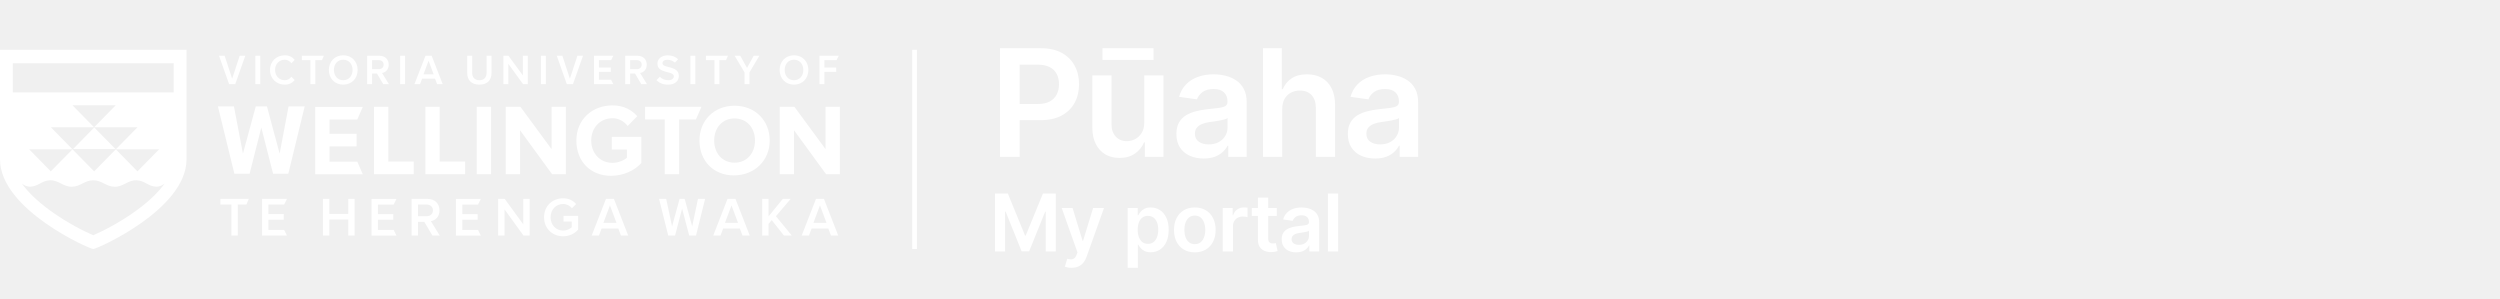
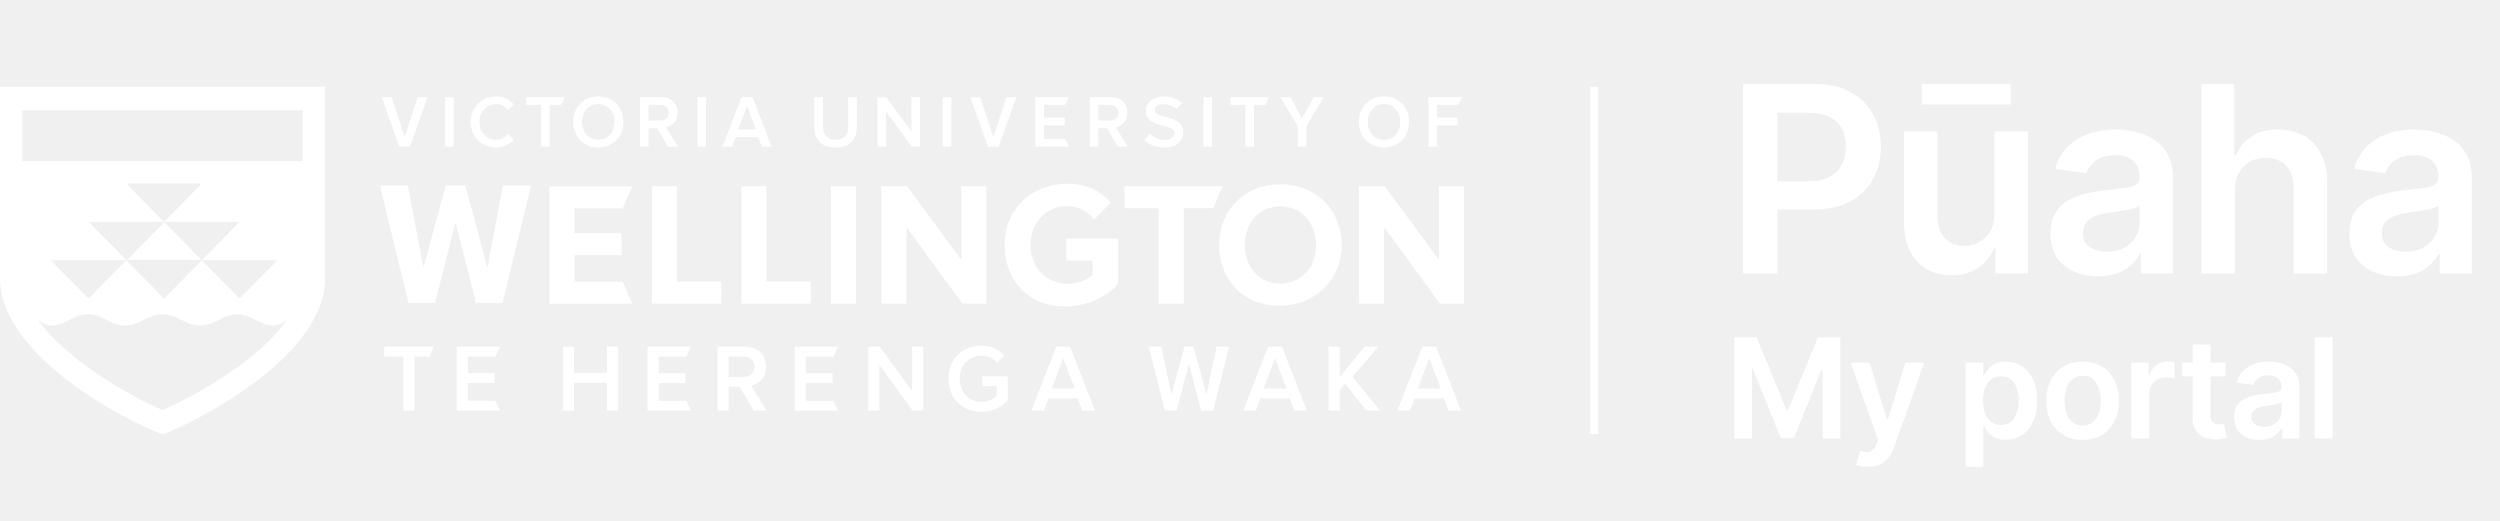
- <svg xmlns="http://www.w3.org/2000/svg" width="502" height="60" viewBox="0 0 502 60" fill="none">
+ <svg xmlns="http://www.w3.org/2000/svg" width="288" height="60" viewBox="0 0 288 60" fill="none">
  <path d="M18.923 25.594L14.672 29.931H23.195L18.923 25.594Z" fill="white" />
  <path d="M37.452 10.038H37.45V10H0.005V10.038H0V31.999C0 42.069 17.984 50 18.722 50C19.456 50 37.452 42.069 37.452 31.999V10.038ZM4.392 36.852C4.891 37.248 5.444 37.489 6.028 37.489C7.671 37.461 8.407 36.237 10.051 36.201C11.815 36.161 12.625 37.496 14.389 37.496C16.152 37.496 16.962 36.201 18.727 36.201C20.49 36.201 21.299 37.496 23.064 37.496C24.828 37.496 25.638 36.161 27.402 36.201C29.046 36.237 29.771 37.461 31.416 37.489C32.004 37.489 32.562 37.244 33.065 36.842C31.935 38.433 30.157 40.247 27.415 42.25C23.898 44.817 20.207 46.615 18.722 47.235C17.238 46.616 13.548 44.819 10.032 42.25C7.297 40.251 5.522 38.441 4.392 36.852ZM23.252 29.985H31.948L27.597 34.409L23.252 29.985L18.905 34.409L14.558 29.985L10.196 34.409L5.857 29.985H14.558L10.22 25.561H18.895L14.548 21.136H23.239L18.895 25.561H27.602L23.252 29.985ZM2.574 12.706H34.879V18.555H2.574V12.706Z" fill="white" />
  <path d="M57.62 47.301L57.055 46.165H53.898V44.121H56.979V42.986H53.898V41.074H57.055L57.62 39.937H52.617V47.301H57.62Z" fill="white" />
  <path d="M47.747 47.301V41.074H49.475L49.96 39.937H44.256V41.074H46.467V47.301H47.747Z" fill="white" />
  <path d="M71.209 47.301V39.937H69.928V42.952H66.128V39.937H64.848V47.301H66.128V44.088H69.928V47.301H71.209Z" fill="white" />
  <path d="M79.61 47.308L79.045 46.172H75.887V44.128H78.969V42.992H75.887V41.08H79.045L79.61 39.944H74.607V47.308H79.61Z" fill="white" />
  <path d="M88.303 47.301L86.519 44.408C87.396 44.265 88.249 43.559 88.249 42.244C88.249 40.886 87.307 39.938 85.862 39.938H82.654V47.301H83.935V44.552H85.205L86.826 47.301H88.303ZM85.687 43.416H83.935V41.074H85.687C86.41 41.074 86.936 41.537 86.936 42.244C86.936 42.952 86.41 43.416 85.687 43.416Z" fill="white" />
  <path d="M96.553 47.308L95.988 46.172H92.831V44.128H95.911V42.992H92.831V41.08H95.988L96.553 39.944H91.551V47.308H96.553Z" fill="white" />
  <path d="M106.357 47.301V39.937H105.077V45.049L101.342 39.937H100.029V47.301H101.31V42.046L105.121 47.301H106.357Z" fill="white" />
  <path d="M115.689 40.968C115.099 40.312 114.272 39.817 113.078 39.817C110.964 39.817 109.246 41.317 109.246 43.626C109.246 45.933 110.964 47.445 113.078 47.445C114.349 47.445 115.366 46.916 116.088 46.11V43.35H113.157V44.486H114.808V45.635C114.479 45.945 113.823 46.298 113.078 46.298C111.632 46.298 110.559 45.171 110.559 43.626C110.559 42.08 111.632 40.964 113.078 40.964C113.829 40.964 114.457 41.332 114.853 41.816L115.689 40.968Z" fill="white" />
  <path d="M126.144 47.301L123.276 39.937H121.678L118.809 47.301H120.265L120.802 45.888H124.152L124.688 47.301H126.144ZM123.79 44.752H121.163L122.477 41.24L123.79 44.752Z" fill="white" />
  <path d="M139.757 47.301L141.587 39.937H140.153L138.99 45.46L137.48 39.937H136.461L134.95 45.46L133.774 39.937H132.34L134.184 47.301H135.553L136.965 41.87L138.389 47.301H139.757Z" fill="white" />
  <path d="M150.552 47.301L147.685 39.937H146.086L143.217 47.301H144.674L145.21 45.888H148.56L149.096 47.301H150.552ZM148.199 44.752H145.571L146.885 41.24L148.199 44.752Z" fill="white" />
  <path d="M158.991 47.301L155.805 43.415L158.772 39.937H157.184L154.327 43.448V39.937H153.047V47.301H154.327V44.95L154.961 44.199L157.414 47.301H158.991Z" fill="white" />
  <path d="M168.316 47.301L165.448 39.937H163.85L160.98 47.301H162.437L162.973 45.888H166.324L166.86 47.301H168.316ZM165.962 44.752H163.334L164.649 41.24L165.962 44.752Z" fill="white" />
  <path d="M165.774 21.451V29.948L159.521 21.451H156.566V34.976H159.44V26.155L165.875 34.976H168.648V21.451H165.774Z" fill="white" />
  <path d="M57.892 34.89L61.181 21.365H57.943L56.152 30.851L53.603 21.365H51.356L48.785 30.851L46.974 21.365H43.756L47.065 34.89H50.121L52.469 25.603L54.837 34.89H57.892Z" fill="white" />
  <path d="M72.847 34.993L71.743 32.459H66.169V29.397H71.601V26.862H66.169V24.003H71.743L72.847 21.468H63.295V34.993H72.847Z" fill="white" />
  <path d="M127.961 23.339C126.893 22.116 125.295 21.162 122.986 21.162C119.003 21.162 115.736 23.904 115.736 28.222C115.736 32.519 118.685 35.302 122.667 35.302C125.139 35.302 127.397 34.278 128.785 32.723V27.485H122.843V30.022H125.885V31.66C125.334 32.172 124.19 32.703 122.986 32.703C120.515 32.703 118.717 30.8 118.717 28.222C118.717 25.643 120.515 23.74 122.986 23.74C124.317 23.74 125.386 24.44 126.03 25.297L127.961 23.339Z" fill="white" />
  <path d="M147.349 35.219C151.437 35.219 154.557 32.299 154.557 28.224C154.557 24.148 151.582 21.228 147.494 21.228C143.426 21.228 140.451 24.148 140.451 28.224C140.451 32.299 143.282 35.219 147.349 35.219ZM147.494 32.665C145.005 32.665 143.407 30.739 143.407 28.224C143.407 25.689 145.005 23.783 147.494 23.783C149.984 23.783 151.603 25.689 151.603 28.224C151.603 30.739 149.984 32.665 147.494 32.665Z" fill="white" />
  <path d="M136.371 34.976V23.986H139.746L140.85 21.451H129.531V23.986H133.478V34.976H136.371Z" fill="white" />
  <path d="M98.604 21.451H95.731V34.976H98.604V21.451Z" fill="white" />
  <path d="M83.08 34.976V32.441H77.976V21.451H75.102V34.976H83.08Z" fill="white" />
  <path d="M93.394 34.976V32.441H88.29V21.451H85.416V34.976H93.394Z" fill="white" />
  <path d="M113.63 34.976V21.451H110.756V29.948L104.503 21.451H101.549V34.976H104.423V26.155L110.858 34.976H113.63Z" fill="white" />
  <path d="M68.923 16.996C70.619 16.996 71.811 15.751 71.811 14.05C71.811 12.349 70.619 11.103 68.923 11.103C67.228 11.103 66.035 12.349 66.035 14.05C66.035 15.751 67.228 16.996 68.923 16.996ZM68.923 16.109C67.779 16.109 67.051 15.22 67.051 14.05C67.051 12.871 67.779 11.991 68.923 11.991C70.059 11.991 70.796 12.871 70.796 14.05C70.796 15.22 70.059 16.109 68.923 16.109Z" fill="white" />
  <path d="M47.236 16.894L49.253 11.197H48.127L46.617 15.81L45.108 11.197H43.982L46 16.894H47.236Z" fill="white" />
  <path d="M88.895 16.894L86.677 11.197H85.44L83.221 16.894H84.347L84.762 15.801H87.354L87.769 16.894H88.895ZM87.075 14.922H85.041L86.058 12.204L87.075 14.922Z" fill="white" />
  <path d="M52.266 11.197H51.275V16.894H52.266V11.197Z" fill="white" />
  <path d="M58.511 12.694L59.176 12.018C58.742 11.503 58.114 11.104 57.185 11.104C55.515 11.104 54.221 12.299 54.221 14.05C54.221 15.802 55.515 16.997 57.185 16.997C58.116 16.997 58.739 16.596 59.175 16.08L58.512 15.407C58.222 15.816 57.736 16.109 57.185 16.109C56.066 16.109 55.236 15.246 55.236 14.05C55.236 12.854 56.066 11.991 57.185 11.991C57.736 11.991 58.221 12.29 58.511 12.694Z" fill="white" />
  <path d="M63.317 16.894V12.076H64.654L65.028 11.197H60.615V12.076H62.326V16.894H63.317Z" fill="white" />
  <path d="M78.094 16.894L76.715 14.655C77.392 14.546 78.053 13.999 78.053 12.982C78.053 11.931 77.325 11.197 76.207 11.197H73.725V16.894H74.714V14.767H75.697L76.953 16.894H78.094ZM76.071 13.888H74.714V12.076H76.071C76.629 12.076 77.037 12.435 77.037 12.982C77.037 13.529 76.629 13.888 76.071 13.888Z" fill="white" />
  <path d="M81.332 11.197H80.342V16.894H81.332V11.197Z" fill="white" />
  <path d="M96.262 16.996C97.897 16.996 98.701 16.058 98.701 14.639V11.197H97.703V14.614C97.703 15.52 97.203 16.109 96.262 16.109C95.313 16.109 94.813 15.52 94.813 14.614V11.197H93.814V14.648C93.814 16.049 94.619 16.996 96.262 16.996Z" fill="white" />
  <path d="M105.983 16.894V11.197H104.992V15.151L102.102 11.197H101.088V16.894H102.077V12.828L105.027 16.894H105.983Z" fill="white" />
  <path d="M109.604 11.197H108.613V16.894H109.604V11.197Z" fill="white" />
  <path d="M115.052 16.894L117.069 11.197H115.943L114.433 15.81L112.925 11.197H111.799L113.816 16.894H115.052Z" fill="white" />
  <path d="M123.15 16.894L122.712 16.015H120.27V14.434H122.654V13.555H120.27V12.076H122.712L123.15 11.197H119.279V16.894H123.15Z" fill="white" />
  <path d="M129.909 16.894L128.53 14.655C129.207 14.546 129.867 13.999 129.867 12.982C129.867 11.931 129.14 11.197 128.022 11.197H125.539V16.894H126.529V14.767H127.512L128.767 16.894H129.909ZM127.885 13.888H126.529V12.076H127.885C128.444 12.076 128.852 12.435 128.852 12.982C128.852 13.529 128.444 13.888 127.885 13.888Z" fill="white" />
  <path d="M135.517 12.568L136.176 11.899C135.653 11.392 134.944 11.111 134.066 11.111C132.829 11.111 132.009 11.837 132.009 12.777C132.009 14.878 135.304 14.135 135.304 15.332C135.304 15.707 134.981 16.109 134.168 16.109C133.442 16.109 132.876 15.794 132.486 15.418L131.845 16.072L131.83 16.092C132.33 16.629 133.083 16.996 134.125 16.996C135.651 16.996 136.31 16.186 136.31 15.237C136.31 13.11 133.024 13.768 133.024 12.708C133.024 12.281 133.397 11.999 133.982 11.999C134.533 11.999 135.088 12.185 135.517 12.568Z" fill="white" />
  <path d="M139.628 11.197H138.639V16.894H139.628V11.197Z" fill="white" />
  <path d="M144.458 16.894V12.076H145.795L146.169 11.197H141.756V12.076H143.467V16.894H144.458Z" fill="white" />
  <path d="M150.494 16.894V14.528L152.477 11.197H151.341L150.002 13.64L148.646 11.197H147.512L149.503 14.528V16.894H150.494Z" fill="white" />
  <path d="M159.435 16.996C161.131 16.996 162.323 15.751 162.323 14.05C162.323 12.349 161.131 11.103 159.435 11.103C157.74 11.103 156.547 12.349 156.547 14.05C156.547 15.751 157.74 16.996 159.435 16.996ZM159.435 16.109C158.291 16.109 157.563 15.22 157.563 14.05C157.563 12.871 158.291 11.991 159.435 11.991C160.57 11.991 161.308 12.871 161.308 14.05C161.308 15.22 160.57 16.109 159.435 16.109Z" fill="white" />
  <path d="M165.542 16.894V14.434H167.909V13.555H165.542V12.076H167.976L168.422 11.197H164.551V16.894H165.542Z" fill="white" />
  <path d="M183.648 10V50" stroke="white" stroke-width="0.947" />
  <path d="M200.8 31.5V9.682H208.982C210.658 9.682 212.065 9.994 213.201 10.619C214.344 11.244 215.207 12.104 215.79 13.197C216.379 14.284 216.674 15.52 216.674 16.905C216.674 18.304 216.379 19.547 215.79 20.634C215.2 21.72 214.33 22.576 213.18 23.201C212.029 23.819 210.612 24.128 208.929 24.128H203.506V20.879H208.396C209.376 20.879 210.179 20.708 210.804 20.367C211.429 20.026 211.891 19.558 212.189 18.961C212.494 18.364 212.647 17.679 212.647 16.905C212.647 16.131 212.494 15.449 212.189 14.859C211.891 14.27 211.425 13.812 210.793 13.485C210.168 13.151 209.362 12.984 208.375 12.984H204.753V31.5H200.8ZM229.766 24.618V15.136H233.623V31.5H229.883V28.592H229.713C229.344 29.508 228.736 30.257 227.891 30.84C227.053 31.422 226.02 31.713 224.791 31.713C223.719 31.713 222.771 31.475 221.947 30.999C221.13 30.516 220.491 29.817 220.029 28.901C219.567 27.977 219.337 26.862 219.337 25.555V15.136H223.193V24.959C223.193 25.996 223.477 26.82 224.045 27.43C224.614 28.041 225.359 28.347 226.283 28.347C226.851 28.347 227.401 28.208 227.934 27.931C228.467 27.654 228.903 27.242 229.244 26.695C229.592 26.141 229.766 25.449 229.766 24.618ZM231.631 9.682V12.036H221.382V9.682H231.631ZM241.697 31.83C240.66 31.83 239.726 31.646 238.896 31.276C238.072 30.9 237.418 30.346 236.935 29.614C236.459 28.883 236.222 27.981 236.222 26.908C236.222 25.985 236.392 25.222 236.733 24.618C237.074 24.014 237.539 23.531 238.128 23.169C238.718 22.807 239.382 22.533 240.121 22.349C240.866 22.157 241.637 22.018 242.432 21.933C243.391 21.834 244.169 21.745 244.766 21.667C245.362 21.582 245.795 21.454 246.065 21.283C246.342 21.106 246.481 20.832 246.481 20.463V20.399C246.481 19.597 246.243 18.975 245.767 18.535C245.291 18.095 244.606 17.874 243.711 17.874C242.766 17.874 242.017 18.08 241.463 18.492C240.916 18.904 240.547 19.391 240.355 19.952L236.754 19.44C237.038 18.446 237.507 17.615 238.16 16.947C238.814 16.273 239.613 15.768 240.557 15.435C241.502 15.094 242.546 14.923 243.69 14.923C244.478 14.923 245.263 15.016 246.044 15.2C246.825 15.385 247.539 15.69 248.185 16.116C248.832 16.535 249.35 17.107 249.741 17.832C250.138 18.556 250.337 19.462 250.337 20.548V31.5H246.63V29.252H246.502C246.268 29.707 245.937 30.133 245.511 30.53C245.092 30.921 244.563 31.237 243.924 31.479C243.292 31.713 242.55 31.83 241.697 31.83ZM242.699 28.996C243.473 28.996 244.144 28.844 244.712 28.538C245.28 28.226 245.717 27.814 246.023 27.303C246.335 26.791 246.491 26.234 246.491 25.63V23.702C246.371 23.801 246.165 23.893 245.874 23.979C245.589 24.064 245.27 24.139 244.915 24.202C244.56 24.266 244.208 24.323 243.86 24.373C243.512 24.423 243.21 24.465 242.954 24.501C242.379 24.579 241.864 24.707 241.41 24.884C240.955 25.062 240.597 25.31 240.334 25.63C240.071 25.942 239.94 26.347 239.94 26.845C239.94 27.555 240.199 28.091 240.717 28.453C241.236 28.815 241.896 28.996 242.699 28.996ZM257.472 21.912V31.5H253.615V9.682H257.386V17.917H257.578C257.962 16.994 258.555 16.266 259.357 15.733C260.167 15.193 261.197 14.923 262.447 14.923C263.583 14.923 264.574 15.161 265.419 15.637C266.264 16.113 266.918 16.809 267.379 17.725C267.848 18.641 268.082 19.76 268.082 21.081V31.5H264.226V21.678C264.226 20.577 263.942 19.721 263.374 19.11C262.813 18.492 262.024 18.183 261.009 18.183C260.327 18.183 259.716 18.332 259.176 18.631C258.644 18.922 258.225 19.345 257.919 19.898C257.621 20.452 257.472 21.124 257.472 21.912ZM276.122 31.83C275.085 31.83 274.151 31.646 273.321 31.276C272.497 30.9 271.843 30.346 271.36 29.614C270.884 28.883 270.647 27.981 270.647 26.908C270.647 25.985 270.817 25.222 271.158 24.618C271.499 24.014 271.964 23.531 272.553 23.169C273.143 22.807 273.807 22.533 274.546 22.349C275.291 22.157 276.062 22.018 276.857 21.933C277.816 21.834 278.594 21.745 279.191 21.667C279.787 21.582 280.22 21.454 280.49 21.283C280.767 21.106 280.906 20.832 280.906 20.463V20.399C280.906 19.597 280.668 18.975 280.192 18.535C279.716 18.095 279.031 17.874 278.136 17.874C277.191 17.874 276.442 18.08 275.888 18.492C275.341 18.904 274.972 19.391 274.78 19.952L271.179 19.44C271.463 18.446 271.932 17.615 272.585 16.947C273.239 16.273 274.038 15.768 274.982 15.435C275.927 15.094 276.971 14.923 278.115 14.923C278.903 14.923 279.688 15.016 280.469 15.2C281.25 15.385 281.964 15.69 282.61 16.116C283.257 16.535 283.775 17.107 284.166 17.832C284.563 18.556 284.762 19.462 284.762 20.548V31.5H281.055V29.252H280.927C280.693 29.707 280.362 30.133 279.936 30.53C279.517 30.921 278.988 31.237 278.349 31.479C277.717 31.713 276.975 31.83 276.122 31.83ZM277.124 28.996C277.898 28.996 278.569 28.844 279.137 28.538C279.705 28.226 280.142 27.814 280.448 27.303C280.76 26.791 280.916 26.234 280.916 25.63V23.702C280.796 23.801 280.59 23.893 280.299 23.979C280.014 24.064 279.695 24.139 279.34 24.202C278.985 24.266 278.633 24.323 278.285 24.373C277.937 24.423 277.635 24.465 277.379 24.501C276.804 24.579 276.289 24.707 275.835 24.884C275.38 25.062 275.022 25.31 274.759 25.63C274.496 25.942 274.365 26.347 274.365 26.845C274.365 27.555 274.624 28.091 275.142 28.453C275.661 28.815 276.321 28.996 277.124 28.996ZM199.796 38.864H202.376L205.83 47.295H205.967L209.421 38.864H212.001V50.5H209.978V42.506H209.87L206.654 50.466H205.143L201.927 42.489H201.819V50.5H199.796V38.864ZM215.164 53.773C214.883 53.773 214.624 53.75 214.385 53.705C214.15 53.663 213.963 53.614 213.823 53.557L214.3 51.955C214.599 52.042 214.866 52.083 215.101 52.08C215.336 52.076 215.542 52.002 215.72 51.858C215.902 51.718 216.056 51.483 216.181 51.153L216.357 50.682L213.192 41.773H215.374L217.385 48.364H217.476L219.493 41.773H221.681L218.186 51.557C218.024 52.019 217.808 52.415 217.539 52.744C217.27 53.078 216.94 53.331 216.55 53.506C216.164 53.684 215.702 53.773 215.164 53.773ZM226.433 53.773V41.773H228.455V43.216H228.575C228.681 43.004 228.83 42.778 229.024 42.54C229.217 42.297 229.478 42.091 229.808 41.92C230.137 41.746 230.558 41.659 231.069 41.659C231.743 41.659 232.351 41.831 232.893 42.176C233.438 42.517 233.87 43.023 234.188 43.693C234.51 44.36 234.671 45.178 234.671 46.148C234.671 47.106 234.514 47.92 234.2 48.591C233.885 49.261 233.457 49.773 232.916 50.125C232.374 50.477 231.76 50.653 231.075 50.653C230.575 50.653 230.16 50.57 229.83 50.403C229.501 50.237 229.236 50.036 229.035 49.801C228.838 49.562 228.685 49.337 228.575 49.125H228.49V53.773H226.433ZM228.45 46.136C228.45 46.701 228.529 47.195 228.688 47.619C228.851 48.044 229.084 48.375 229.387 48.614C229.694 48.849 230.065 48.966 230.501 48.966C230.955 48.966 231.336 48.845 231.643 48.602C231.95 48.356 232.181 48.021 232.336 47.597C232.495 47.169 232.575 46.682 232.575 46.136C232.575 45.595 232.497 45.114 232.342 44.693C232.187 44.273 231.955 43.943 231.649 43.705C231.342 43.466 230.959 43.347 230.501 43.347C230.062 43.347 229.688 43.462 229.382 43.693C229.075 43.924 228.842 44.248 228.683 44.665C228.527 45.081 228.45 45.572 228.45 46.136ZM239.92 50.67C239.067 50.67 238.329 50.483 237.704 50.108C237.079 49.733 236.594 49.208 236.249 48.534C235.908 47.86 235.738 47.072 235.738 46.17C235.738 45.269 235.908 44.479 236.249 43.801C236.594 43.123 237.079 42.597 237.704 42.222C238.329 41.847 239.067 41.659 239.92 41.659C240.772 41.659 241.51 41.847 242.135 42.222C242.76 42.597 243.243 43.123 243.584 43.801C243.929 44.479 244.101 45.269 244.101 46.17C244.101 47.072 243.929 47.86 243.584 48.534C243.243 49.208 242.76 49.733 242.135 50.108C241.51 50.483 240.772 50.67 239.92 50.67ZM239.931 49.023C240.393 49.023 240.779 48.896 241.09 48.642C241.401 48.385 241.632 48.04 241.783 47.608C241.939 47.176 242.016 46.695 242.016 46.165C242.016 45.631 241.939 45.148 241.783 44.716C241.632 44.28 241.401 43.934 241.09 43.676C240.779 43.419 240.393 43.29 239.931 43.29C239.457 43.29 239.064 43.419 238.749 43.676C238.439 43.934 238.206 44.28 238.05 44.716C237.899 45.148 237.823 45.631 237.823 46.165C237.823 46.695 237.899 47.176 238.05 47.608C238.206 48.04 238.439 48.385 238.749 48.642C239.064 48.896 239.457 49.023 239.931 49.023ZM245.527 50.5V41.773H247.521V43.227H247.612C247.771 42.724 248.044 42.335 248.431 42.062C248.821 41.786 249.266 41.648 249.766 41.648C249.879 41.648 250.006 41.653 250.146 41.665C250.29 41.672 250.41 41.686 250.504 41.705V43.597C250.417 43.566 250.279 43.54 250.09 43.517C249.904 43.49 249.724 43.477 249.55 43.477C249.175 43.477 248.838 43.559 248.538 43.722C248.243 43.881 248.01 44.102 247.84 44.386C247.669 44.67 247.584 44.998 247.584 45.369V50.5H245.527ZM256.378 41.773V43.364H251.361V41.773H256.378ZM252.599 39.682H254.656V47.875C254.656 48.151 254.698 48.364 254.781 48.511C254.868 48.655 254.982 48.754 255.122 48.807C255.262 48.86 255.417 48.886 255.588 48.886C255.717 48.886 255.834 48.877 255.94 48.858C256.05 48.839 256.133 48.822 256.19 48.807L256.537 50.415C256.427 50.453 256.27 50.494 256.065 50.54C255.864 50.585 255.618 50.612 255.326 50.619C254.811 50.635 254.347 50.557 253.934 50.386C253.522 50.212 253.194 49.943 252.951 49.58C252.713 49.216 252.595 48.761 252.599 48.216V39.682ZM260.289 50.676C259.736 50.676 259.238 50.578 258.795 50.381C258.355 50.18 258.007 49.885 257.749 49.494C257.496 49.104 257.369 48.623 257.369 48.051C257.369 47.559 257.46 47.151 257.641 46.83C257.823 46.508 258.071 46.25 258.386 46.057C258.7 45.864 259.054 45.718 259.448 45.619C259.846 45.517 260.257 45.443 260.681 45.398C261.193 45.345 261.607 45.297 261.925 45.256C262.244 45.21 262.475 45.142 262.619 45.051C262.766 44.956 262.84 44.811 262.84 44.614V44.58C262.84 44.151 262.713 43.82 262.46 43.585C262.206 43.35 261.84 43.233 261.363 43.233C260.859 43.233 260.46 43.343 260.164 43.562C259.872 43.782 259.675 44.042 259.573 44.341L257.653 44.068C257.804 43.538 258.054 43.095 258.403 42.739C258.751 42.379 259.177 42.11 259.681 41.932C260.185 41.75 260.742 41.659 261.352 41.659C261.772 41.659 262.191 41.708 262.607 41.807C263.024 41.905 263.405 42.068 263.749 42.295C264.094 42.519 264.371 42.824 264.579 43.21C264.791 43.597 264.897 44.08 264.897 44.659V50.5H262.92V49.301H262.852C262.727 49.544 262.55 49.771 262.323 49.983C262.1 50.191 261.818 50.36 261.477 50.489C261.139 50.614 260.744 50.676 260.289 50.676ZM260.823 49.165C261.236 49.165 261.594 49.083 261.897 48.92C262.2 48.754 262.433 48.534 262.596 48.261C262.763 47.989 262.846 47.691 262.846 47.369V46.341C262.782 46.394 262.672 46.443 262.516 46.489C262.365 46.534 262.194 46.574 262.005 46.608C261.816 46.642 261.628 46.672 261.443 46.699C261.257 46.725 261.096 46.748 260.96 46.767C260.653 46.809 260.378 46.877 260.136 46.972C259.893 47.066 259.702 47.199 259.562 47.369C259.422 47.536 259.352 47.752 259.352 48.017C259.352 48.396 259.49 48.682 259.766 48.875C260.043 49.068 260.395 49.165 260.823 49.165ZM268.702 38.864V50.5H266.645V38.864H268.702Z" fill="white" />
</svg>
